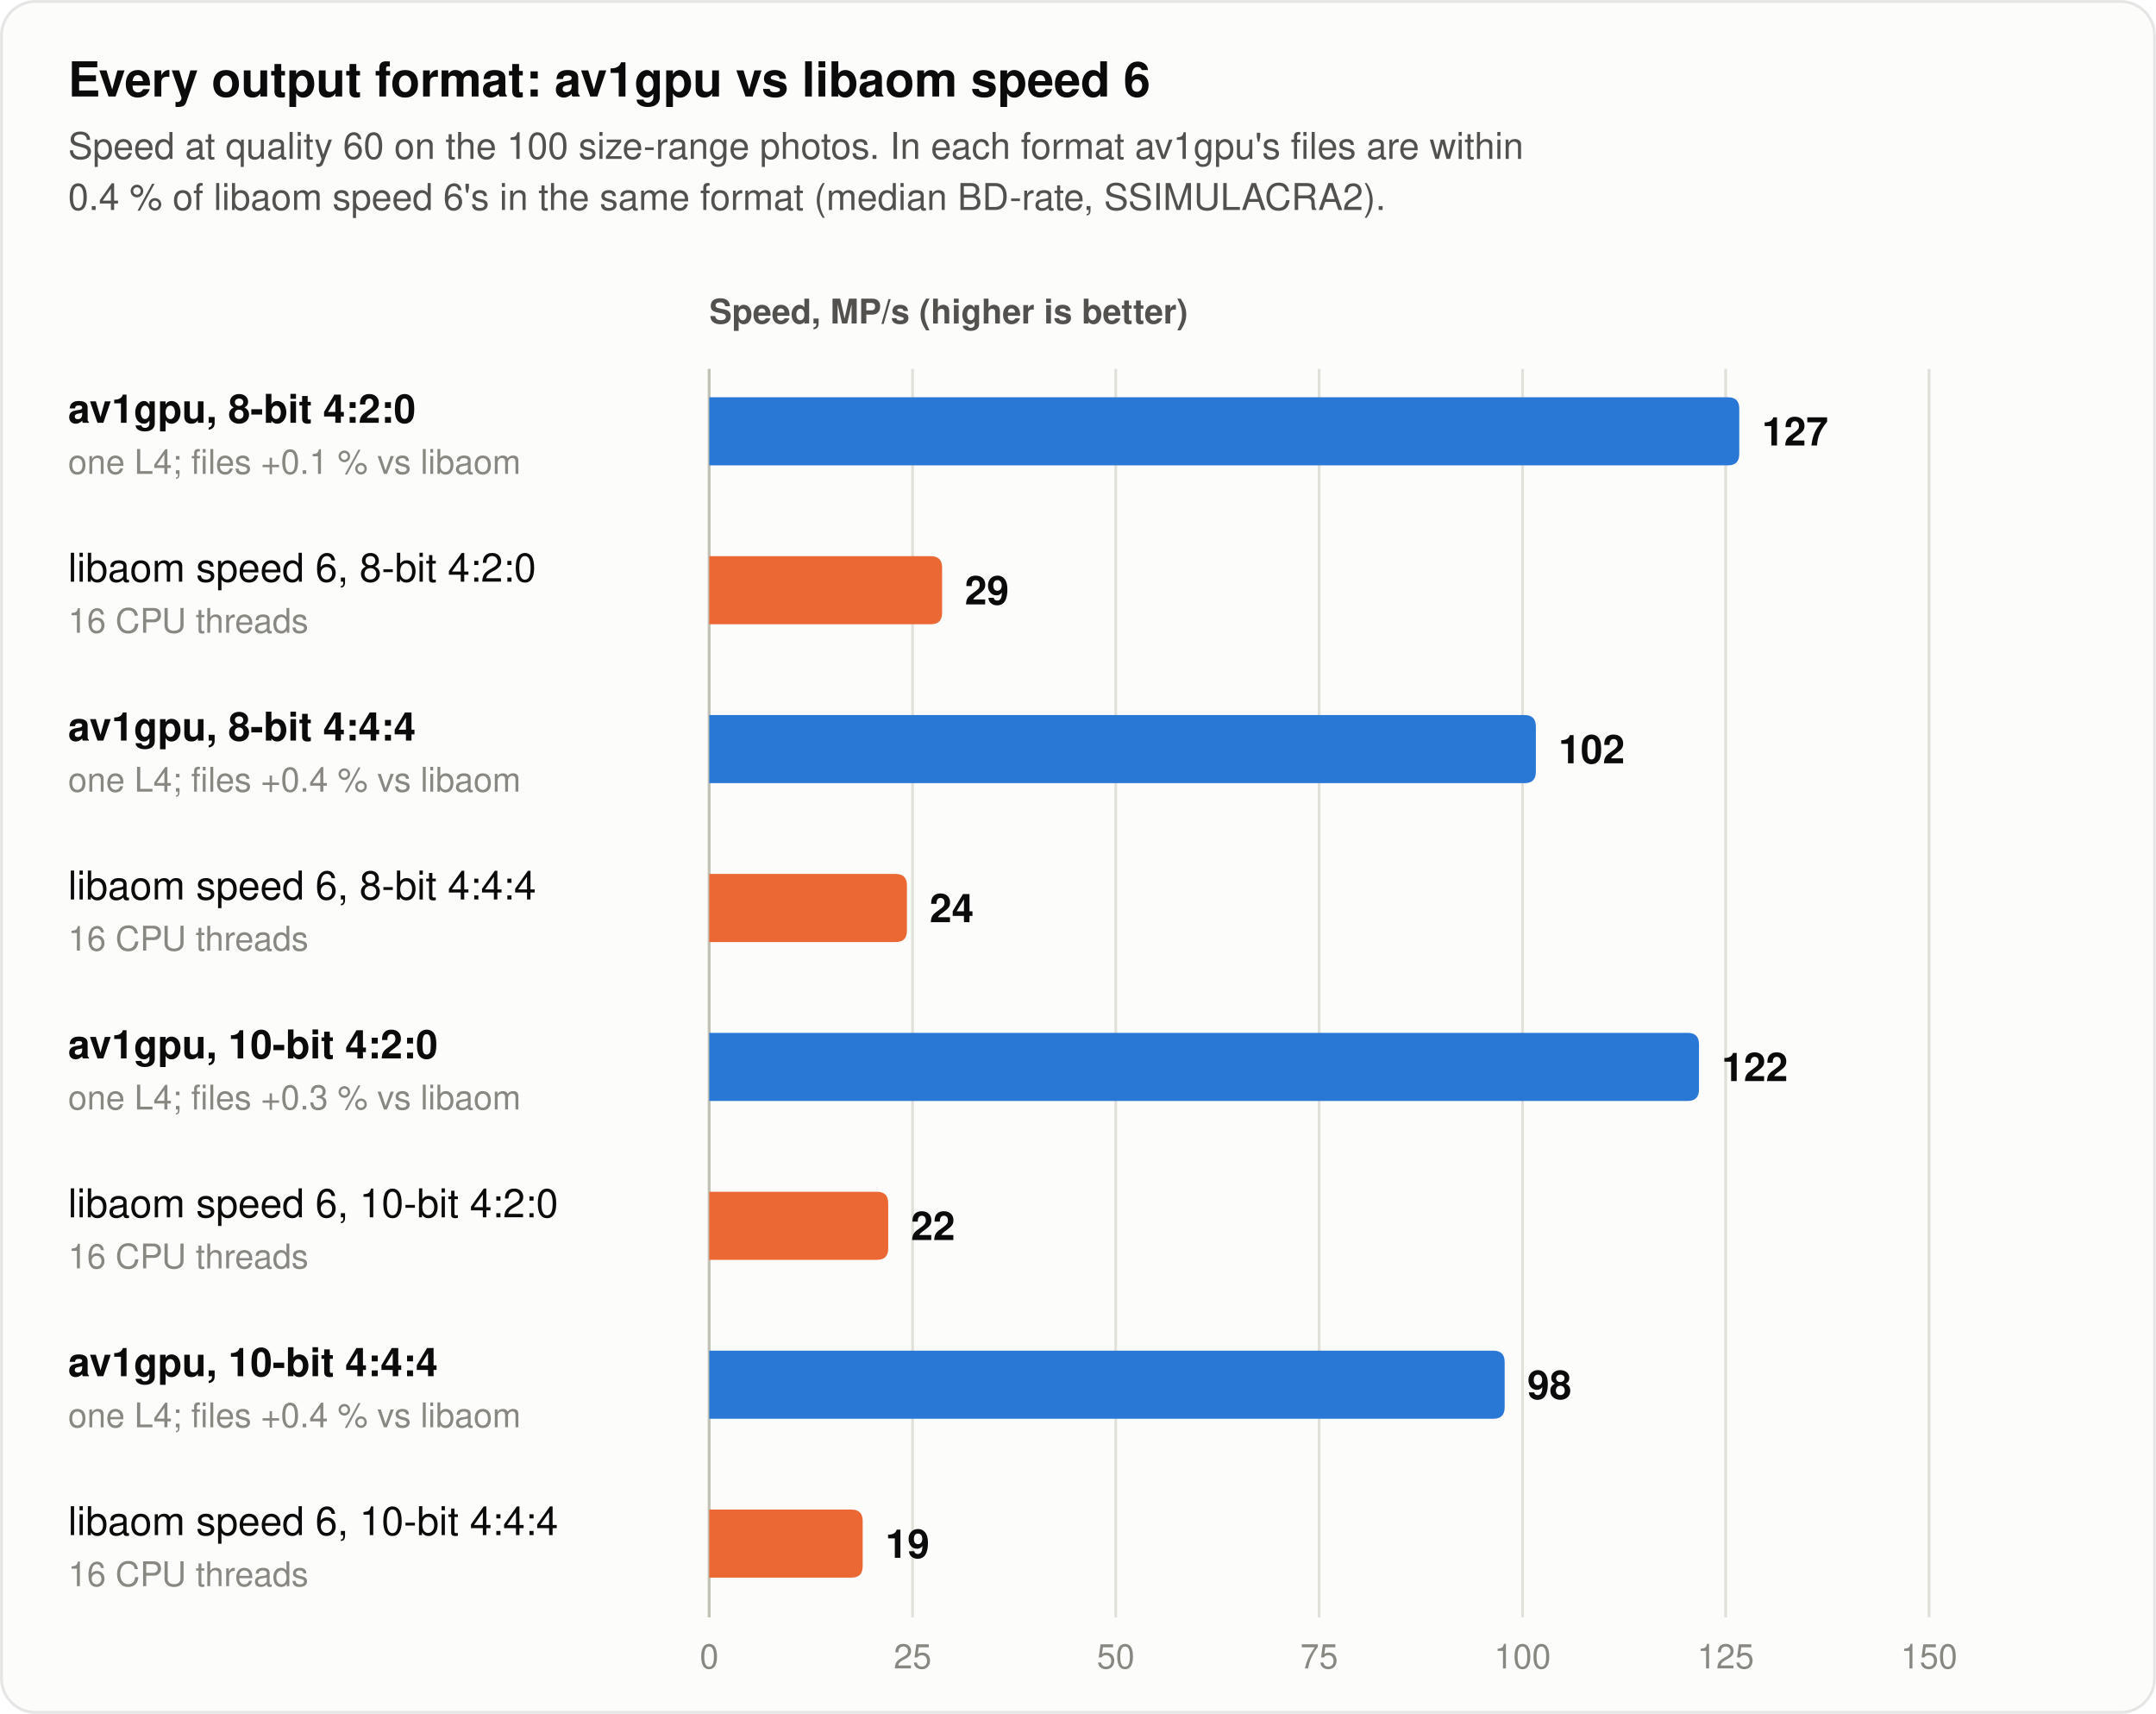
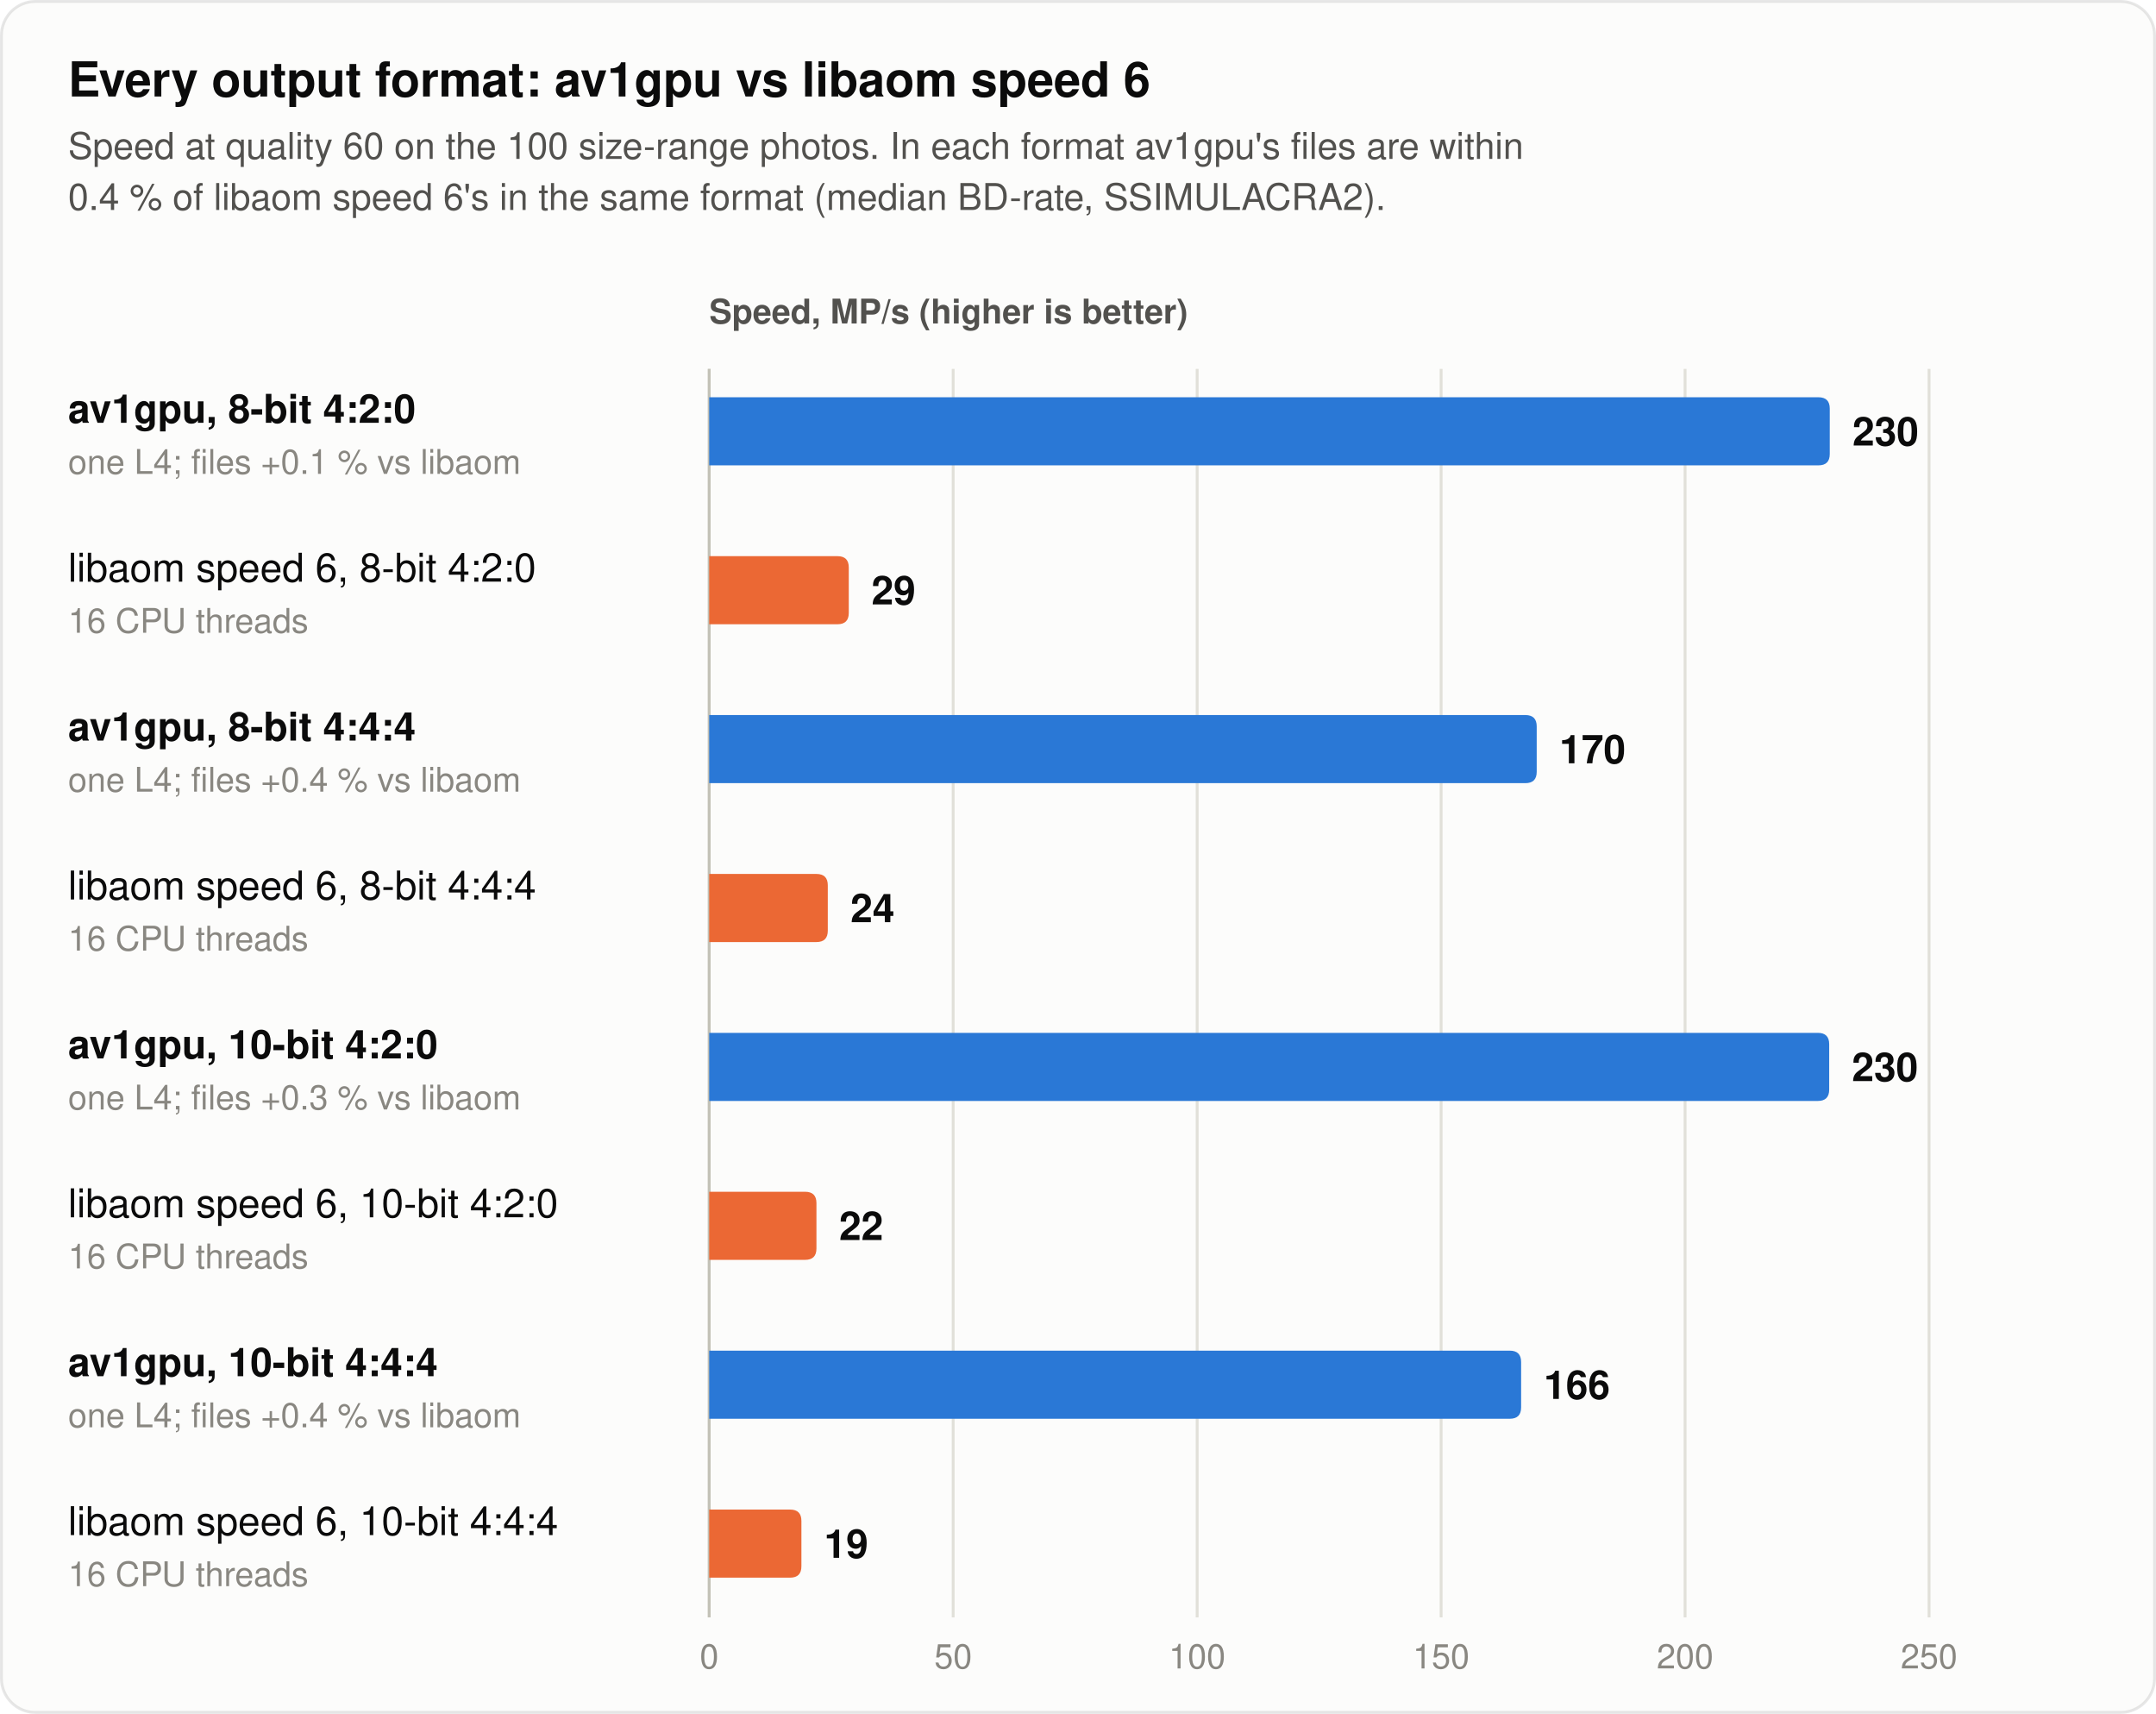
<svg xmlns="http://www.w3.org/2000/svg" width="760" height="604" viewBox="0 0 760 604" font-family="system-ui,-apple-system,'Segoe UI',Helvetica,Arial,sans-serif" role="img" aria-label="Every output format: av1gpu vs libaom speed 6">
  <rect x="0.5" y="0.5" width="759" height="603" rx="12" fill="#fcfcfb" stroke="rgba(11,11,11,0.10)" />
  <text x="24.0" y="34.0" font-size="17" fill="#0b0b0b" text-anchor="start" font-weight="600">Every output format: av1gpu vs libaom speed 6</text>
  <text x="24.0" y="56.0" font-size="13" fill="#52514e" text-anchor="start" font-weight="400">Speed at quality 60 on the 100 size-range photos. In each format av1gpu's files are within</text>
  <text x="24.0" y="74.0" font-size="13" fill="#52514e" text-anchor="start" font-weight="400">0.4 % of libaom speed 6's in the same format (median BD-rate, SSIMULACRA2).</text>
  <text x="250.0" y="114.0" font-size="12" fill="#52514e" text-anchor="start" font-weight="600">Speed, MP/s  (higher is better)</text>
  <line x1="250.0" y1="130.0" x2="250.0" y2="570.0" stroke="#e1e0d9" stroke-width="1" />
  <text x="250.0" y="588.0" font-size="12" fill="#898781" text-anchor="middle" font-weight="400">0</text>
-   <line x1="321.7" y1="130.0" x2="321.7" y2="570.0" stroke="#e1e0d9" stroke-width="1" />
-   <text x="321.7" y="588.0" font-size="12" fill="#898781" text-anchor="middle" font-weight="400">25</text>
-   <line x1="393.3" y1="130.0" x2="393.3" y2="570.0" stroke="#e1e0d9" stroke-width="1" />
-   <text x="393.3" y="588.0" font-size="12" fill="#898781" text-anchor="middle" font-weight="400">50</text>
-   <line x1="465.0" y1="130.0" x2="465.0" y2="570.0" stroke="#e1e0d9" stroke-width="1" />
-   <text x="465.0" y="588.0" font-size="12" fill="#898781" text-anchor="middle" font-weight="400">75</text>
-   <line x1="536.7" y1="130.0" x2="536.7" y2="570.0" stroke="#e1e0d9" stroke-width="1" />
-   <text x="536.7" y="588.0" font-size="12" fill="#898781" text-anchor="middle" font-weight="400">100</text>
-   <line x1="608.3" y1="130.0" x2="608.3" y2="570.0" stroke="#e1e0d9" stroke-width="1" />
-   <text x="608.3" y="588.0" font-size="12" fill="#898781" text-anchor="middle" font-weight="400">125</text>
+   <line x1="336.0" y1="130.0" x2="336.0" y2="570.0" stroke="#e1e0d9" stroke-width="1" />
+   <text x="336.0" y="588.0" font-size="12" fill="#898781" text-anchor="middle" font-weight="400">50</text>
+   <line x1="422.0" y1="130.0" x2="422.0" y2="570.0" stroke="#e1e0d9" stroke-width="1" />
+   <text x="422.0" y="588.0" font-size="12" fill="#898781" text-anchor="middle" font-weight="400">100</text>
+   <line x1="508.0" y1="130.0" x2="508.0" y2="570.0" stroke="#e1e0d9" stroke-width="1" />
+   <text x="508.0" y="588.0" font-size="12" fill="#898781" text-anchor="middle" font-weight="400">150</text>
+   <line x1="594.0" y1="130.0" x2="594.0" y2="570.0" stroke="#e1e0d9" stroke-width="1" />
+   <text x="594.0" y="588.0" font-size="12" fill="#898781" text-anchor="middle" font-weight="400">200</text>
  <line x1="680.0" y1="130.0" x2="680.0" y2="570.0" stroke="#e1e0d9" stroke-width="1" />
-   <text x="680.0" y="588.0" font-size="12" fill="#898781" text-anchor="middle" font-weight="400">150</text>
+   <text x="680.0" y="588.0" font-size="12" fill="#898781" text-anchor="middle" font-weight="400">250</text>
  <line x1="250.0" y1="130.0" x2="250.0" y2="570.0" stroke="#c3c2b7" stroke-width="1" />
  <text x="24.0" y="149.0" font-size="14" fill="#0b0b0b" text-anchor="start" font-weight="600">av1gpu, 8-bit 4:2:0</text>
  <text x="24.0" y="167.0" font-size="12" fill="#898781" text-anchor="start" font-weight="400">one L4; files +0.1 % vs libaom</text>
-   <path d="M250.0,140.0 H609.1 Q613.1,140.0 613.1,144.0 V160.0 Q613.1,164.0 609.1,164.0 H250.0 Z" fill="#2a78d6" />
-   <text x="621.1" y="157.0" font-size="14" fill="#0b0b0b" text-anchor="start" font-weight="600">127</text>
+   <path d="M250.0,140.0 H641.0 Q645.0,140.0 645.0,144.0 V160.0 Q645.0,164.0 641.0,164.0 H250.0 Z" fill="#2a78d6" />
+   <text x="653.0" y="157.0" font-size="14" fill="#0b0b0b" text-anchor="start" font-weight="600">230</text>
  <text x="24.0" y="205.0" font-size="14" fill="#0b0b0b" text-anchor="start" font-weight="400">libaom speed 6, 8-bit 4:2:0</text>
  <text x="24.0" y="223.0" font-size="12" fill="#898781" text-anchor="start" font-weight="400">16 CPU threads</text>
-   <path d="M250.0,196.0 H328.1 Q332.1,196.0 332.1,200.0 V216.0 Q332.1,220.0 328.1,220.0 H250.0 Z" fill="#eb6834" />
-   <text x="340.1" y="213.0" font-size="14" fill="#0b0b0b" text-anchor="start" font-weight="600">29</text>
+   <path d="M250.0,196.0 H295.2 Q299.2,196.0 299.2,200.0 V216.0 Q299.2,220.0 295.2,220.0 H250.0 Z" fill="#eb6834" />
+   <text x="307.2" y="213.0" font-size="14" fill="#0b0b0b" text-anchor="start" font-weight="600">29</text>
  <text x="24.0" y="261.0" font-size="14" fill="#0b0b0b" text-anchor="start" font-weight="600">av1gpu, 8-bit 4:4:4</text>
  <text x="24.0" y="279.0" font-size="12" fill="#898781" text-anchor="start" font-weight="400">one L4; files +0.4 % vs libaom</text>
-   <path d="M250.0,252.0 H537.4 Q541.4,252.0 541.4,256.0 V272.0 Q541.4,276.0 537.4,276.0 H250.0 Z" fill="#2a78d6" />
-   <text x="549.4" y="269.0" font-size="14" fill="#0b0b0b" text-anchor="start" font-weight="600">102</text>
+   <path d="M250.0,252.0 H537.7 Q541.7,252.0 541.7,256.0 V272.0 Q541.7,276.0 537.7,276.0 H250.0 Z" fill="#2a78d6" />
+   <text x="549.7" y="269.0" font-size="14" fill="#0b0b0b" text-anchor="start" font-weight="600">170</text>
  <text x="24.0" y="317.0" font-size="14" fill="#0b0b0b" text-anchor="start" font-weight="400">libaom speed 6, 8-bit 4:4:4</text>
  <text x="24.0" y="335.0" font-size="12" fill="#898781" text-anchor="start" font-weight="400">16 CPU threads</text>
-   <path d="M250.0,308.0 H315.7 Q319.7,308.0 319.7,312.0 V328.0 Q319.7,332.0 315.7,332.0 H250.0 Z" fill="#eb6834" />
-   <text x="327.7" y="325.0" font-size="14" fill="#0b0b0b" text-anchor="start" font-weight="600">24</text>
+   <path d="M250.0,308.0 H287.8 Q291.8,308.0 291.8,312.0 V328.0 Q291.8,332.0 287.8,332.0 H250.0 Z" fill="#eb6834" />
+   <text x="299.8" y="325.0" font-size="14" fill="#0b0b0b" text-anchor="start" font-weight="600">24</text>
  <text x="24.0" y="373.0" font-size="14" fill="#0b0b0b" text-anchor="start" font-weight="600">av1gpu, 10-bit 4:2:0</text>
  <text x="24.0" y="391.0" font-size="12" fill="#898781" text-anchor="start" font-weight="400">one L4; files +0.3 % vs libaom</text>
-   <path d="M250.0,364.0 H594.9 Q598.9,364.0 598.9,368.0 V384.0 Q598.9,388.0 594.9,388.0 H250.0 Z" fill="#2a78d6" />
-   <text x="606.9" y="381.0" font-size="14" fill="#0b0b0b" text-anchor="start" font-weight="600">122</text>
+   <path d="M250.0,364.0 H640.8 Q644.8,364.0 644.8,368.0 V384.0 Q644.8,388.0 640.8,388.0 H250.0 Z" fill="#2a78d6" />
+   <text x="652.8" y="381.0" font-size="14" fill="#0b0b0b" text-anchor="start" font-weight="600">230</text>
  <text x="24.0" y="429.0" font-size="14" fill="#0b0b0b" text-anchor="start" font-weight="400">libaom speed 6, 10-bit 4:2:0</text>
  <text x="24.0" y="447.0" font-size="12" fill="#898781" text-anchor="start" font-weight="400">16 CPU threads</text>
-   <path d="M250.0,420.0 H309.1 Q313.1,420.0 313.1,424.0 V440.0 Q313.1,444.0 309.1,444.0 H250.0 Z" fill="#eb6834" />
-   <text x="321.1" y="437.0" font-size="14" fill="#0b0b0b" text-anchor="start" font-weight="600">22</text>
+   <path d="M250.0,420.0 H283.8 Q287.8,420.0 287.8,424.0 V440.0 Q287.8,444.0 283.8,444.0 H250.0 Z" fill="#eb6834" />
+   <text x="295.8" y="437.0" font-size="14" fill="#0b0b0b" text-anchor="start" font-weight="600">22</text>
  <text x="24.0" y="485.0" font-size="14" fill="#0b0b0b" text-anchor="start" font-weight="600">av1gpu, 10-bit 4:4:4</text>
  <text x="24.0" y="503.0" font-size="12" fill="#898781" text-anchor="start" font-weight="400">one L4; files +0.4 % vs libaom</text>
-   <path d="M250.0,476.0 H526.4 Q530.4,476.0 530.4,480.0 V496.0 Q530.4,500.0 526.4,500.0 H250.0 Z" fill="#2a78d6" />
-   <text x="538.4" y="493.0" font-size="14" fill="#0b0b0b" text-anchor="start" font-weight="600">98</text>
+   <path d="M250.0,476.0 H532.2 Q536.2,476.0 536.2,480.0 V496.0 Q536.2,500.0 532.2,500.0 H250.0 Z" fill="#2a78d6" />
+   <text x="544.2" y="493.0" font-size="14" fill="#0b0b0b" text-anchor="start" font-weight="600">166</text>
  <text x="24.0" y="541.0" font-size="14" fill="#0b0b0b" text-anchor="start" font-weight="400">libaom speed 6, 10-bit 4:4:4</text>
  <text x="24.0" y="559.0" font-size="12" fill="#898781" text-anchor="start" font-weight="400">16 CPU threads</text>
-   <path d="M250.0,532.0 H300.1 Q304.1,532.0 304.1,536.0 V552.0 Q304.1,556.0 300.1,556.0 H250.0 Z" fill="#eb6834" />
-   <text x="312.1" y="549.0" font-size="14" fill="#0b0b0b" text-anchor="start" font-weight="600">19</text>
+   <path d="M250.0,532.0 H278.5 Q282.5,532.0 282.5,536.0 V552.0 Q282.5,556.0 278.5,556.0 H250.0 Z" fill="#eb6834" />
+   <text x="290.5" y="549.0" font-size="14" fill="#0b0b0b" text-anchor="start" font-weight="600">19</text>
</svg>
